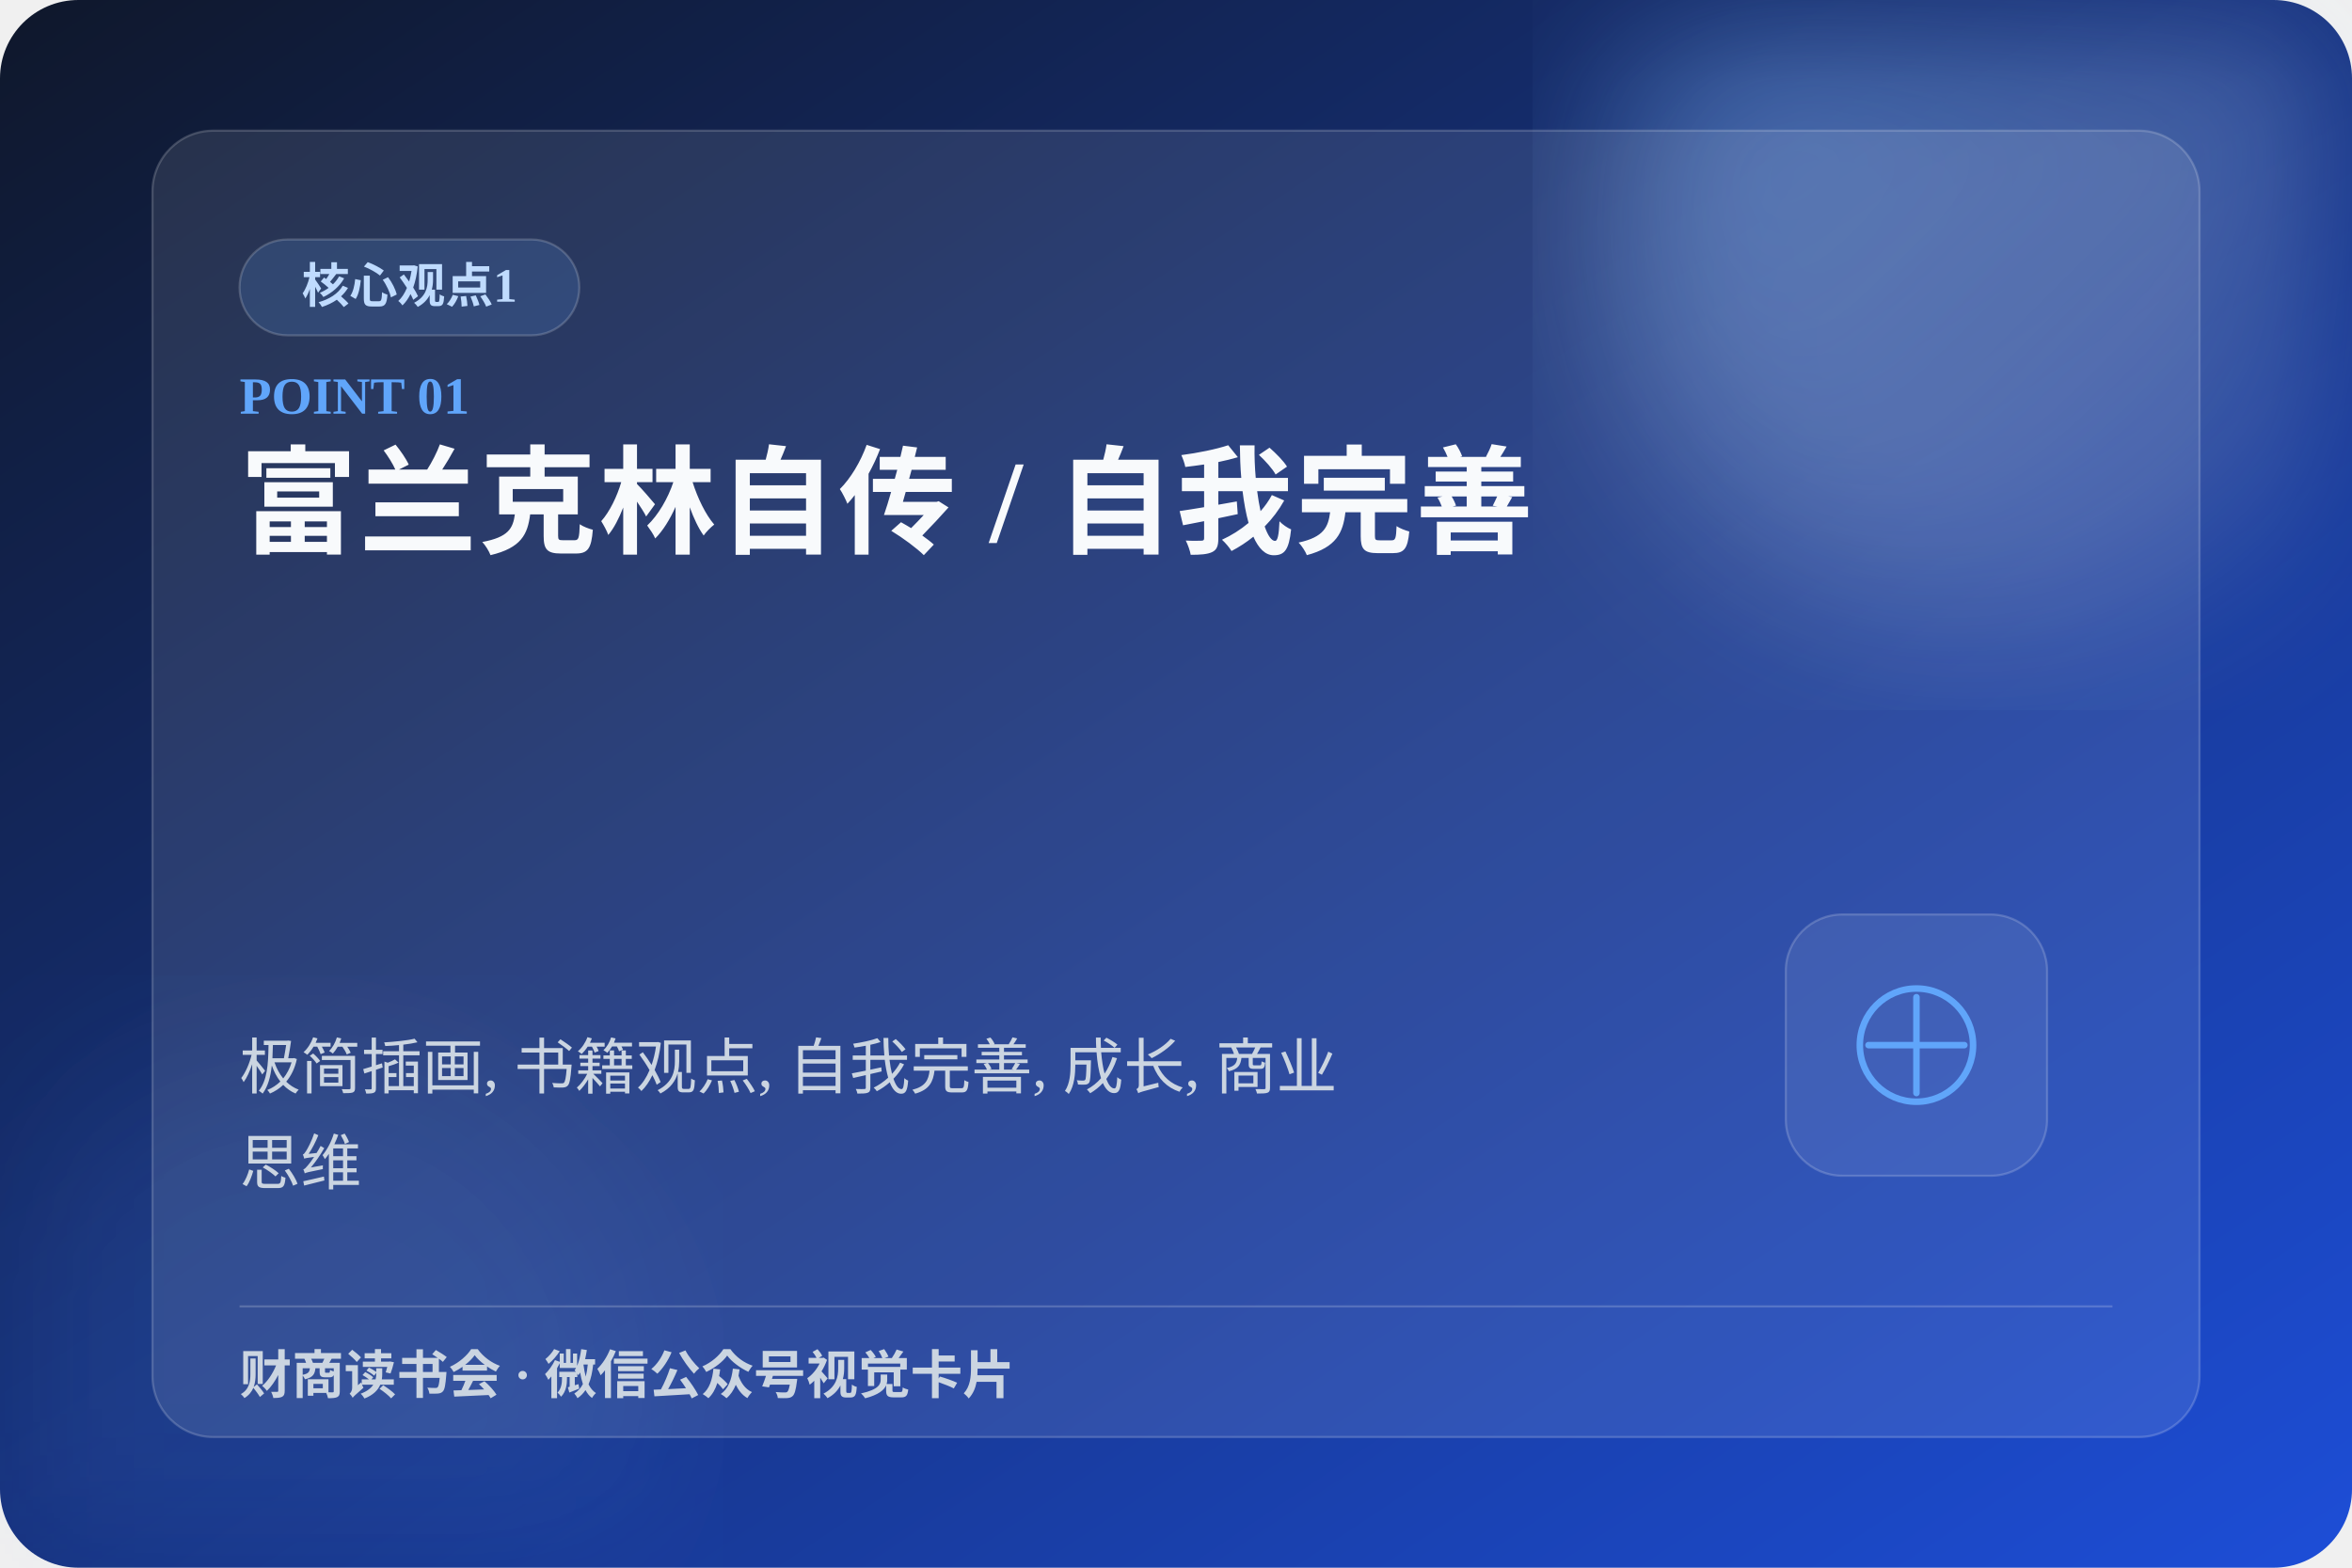
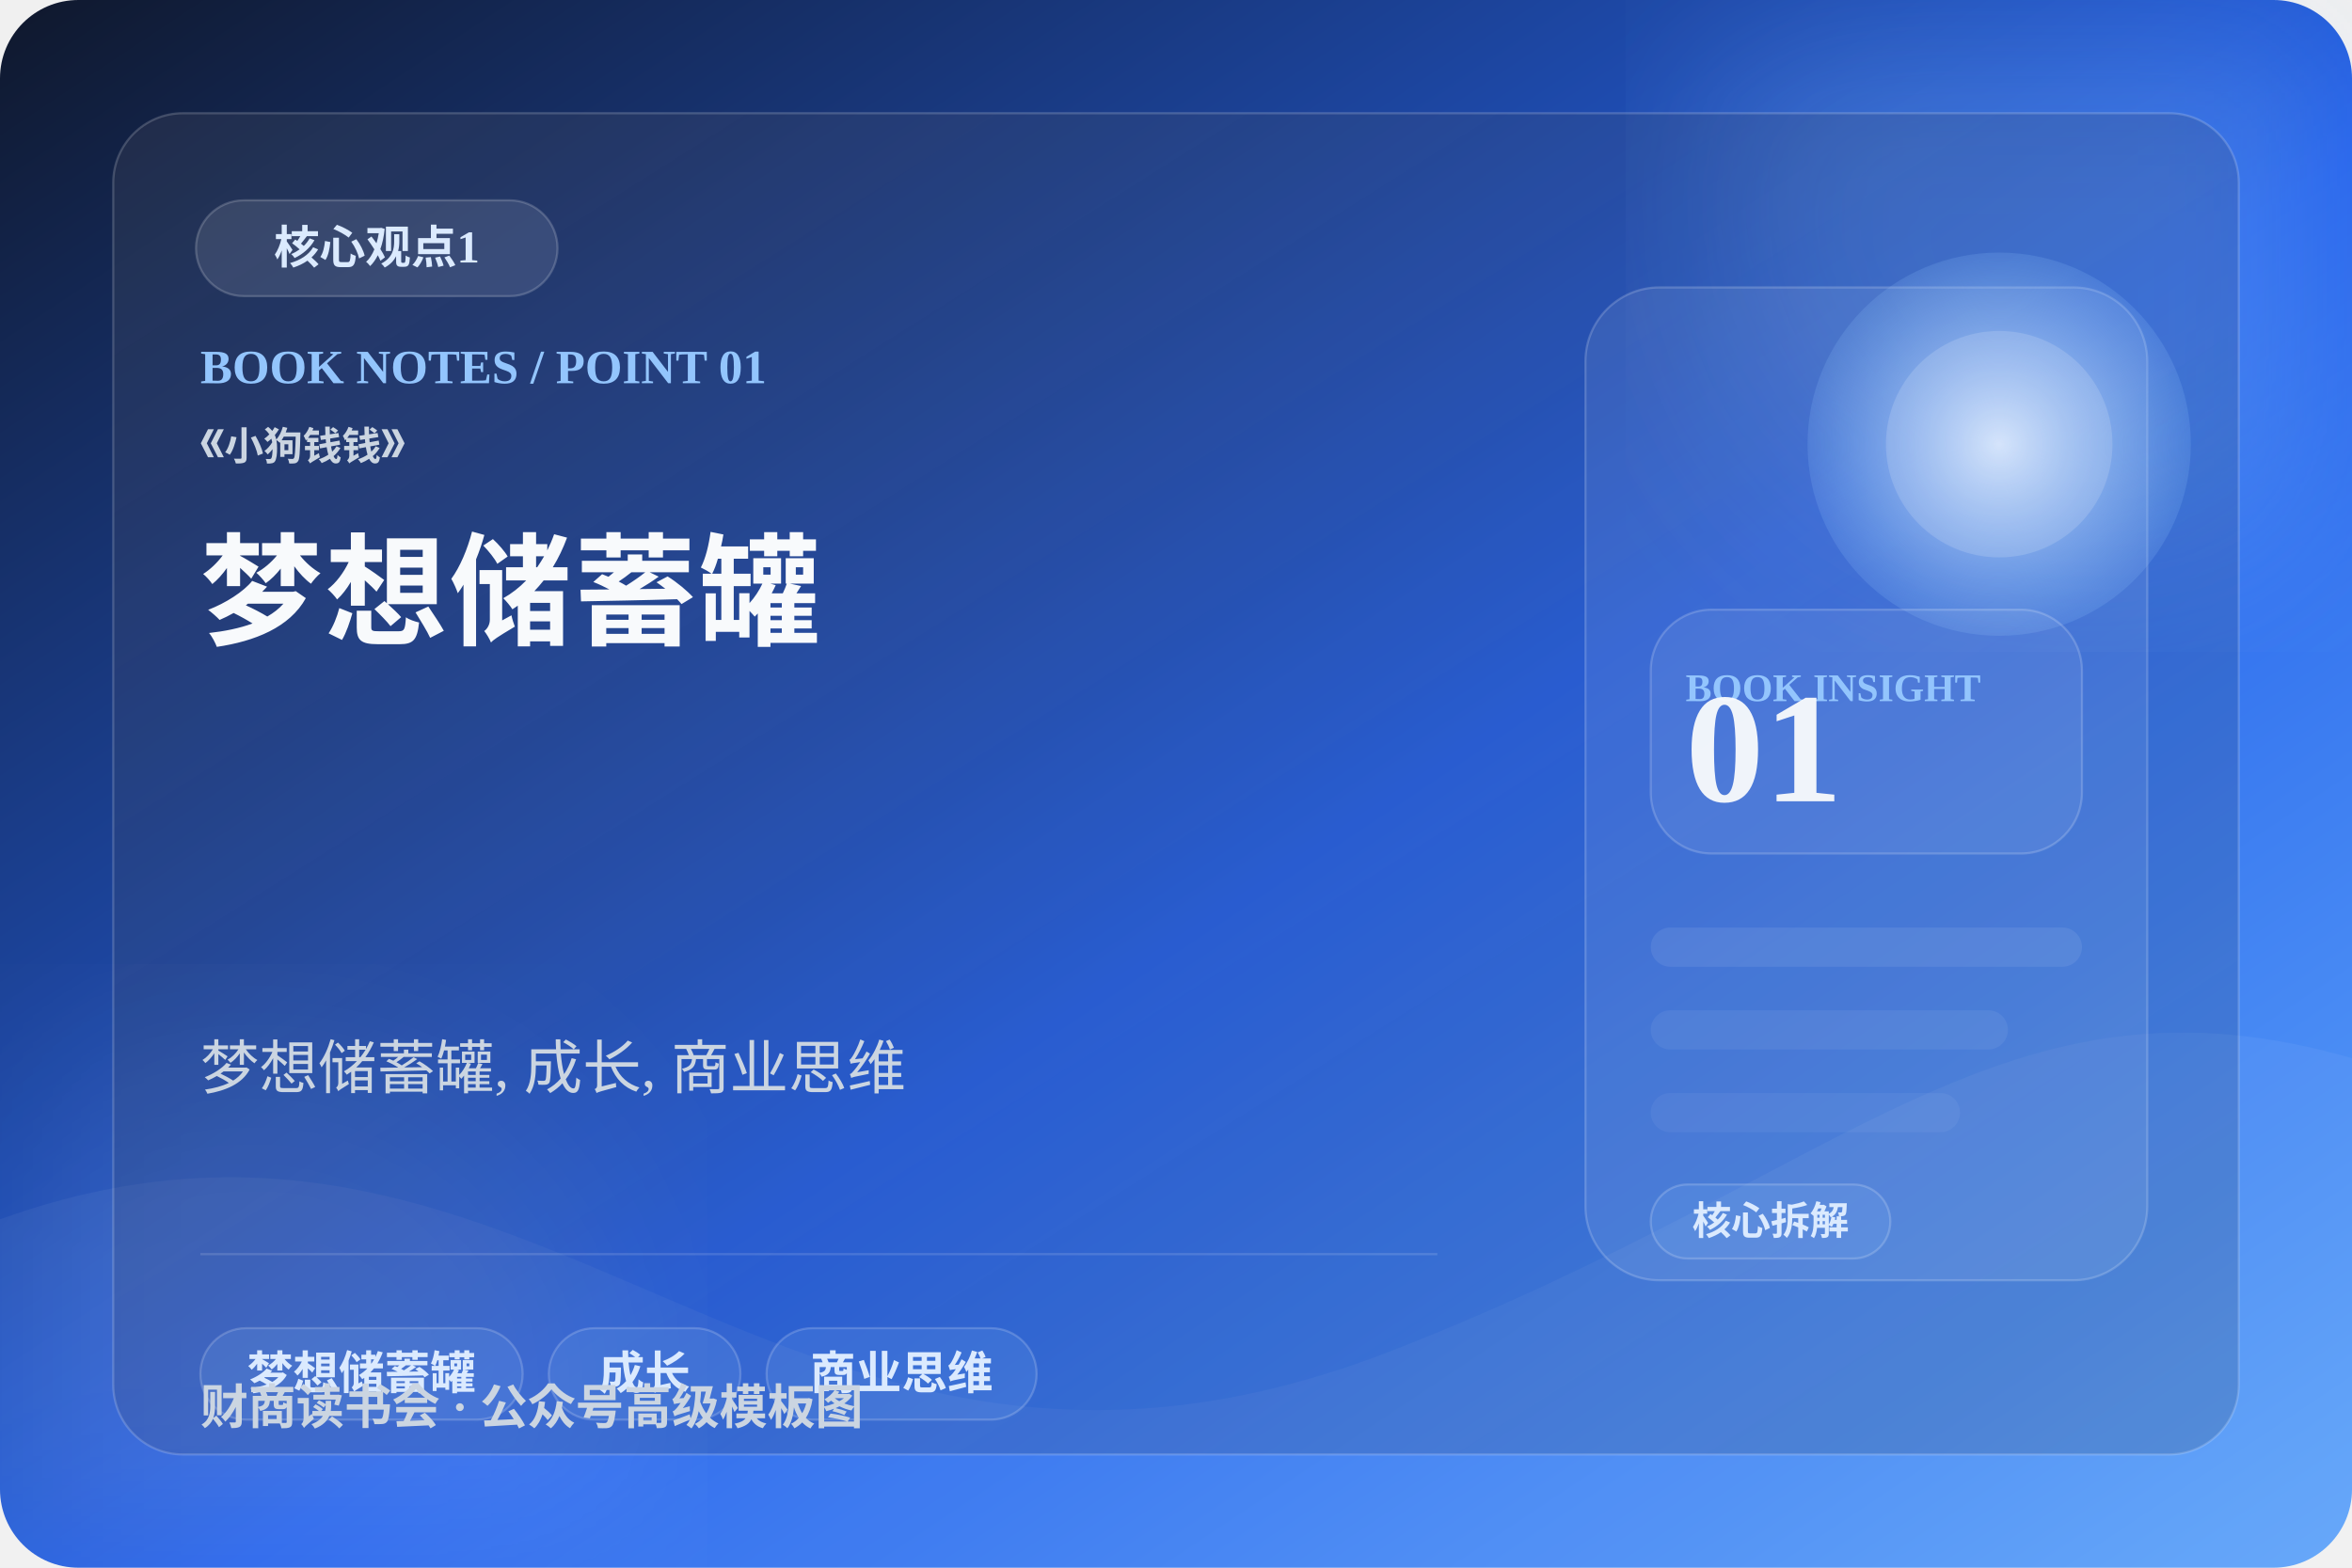
<svg xmlns="http://www.w3.org/2000/svg" width="1080" height="720" viewBox="0 0 1080 720">
  <defs>
    <linearGradient id="bg" x1="0" y1="0" x2="1" y2="1">
      <stop offset="0%" stop-color="#0f172a" />
-       <stop offset="100%" stop-color="#1d4ed8" />
+       <stop offset="55%" stop-color="#2563eb" />
+       <stop offset="100%" stop-color="#60a5fa" />
    </linearGradient>
-     <linearGradient id="glow" x1="0" y1="0" x2="1" y2="1">
-       <stop offset="0%" stop-color="#60a5fa" stop-opacity="0.55" />
-       <stop offset="100%" stop-color="#ffffff" stop-opacity="0.05" />
+     <radialGradient id="orb" cx="50%" cy="50%" r="50%">
+       <stop offset="0%" stop-color="#dbeafe" stop-opacity="0.95" />
+       <stop offset="100%" stop-color="#93c5fd" stop-opacity="0.18" />
+     </radialGradient>
+     <linearGradient id="shine" x1="0" y1="0" x2="1" y2="1">
+       <stop offset="0%" stop-color="#ffffff" stop-opacity="0.22" />
+       <stop offset="100%" stop-color="#ffffff" stop-opacity="0.02" />
    </linearGradient>
    <filter id="blur">
-       <feGaussianBlur stdDeviation="40" />
+       <feGaussianBlur stdDeviation="46" />
    </filter>
  </defs>
-   <rect width="100%" height="100%" fill="url(#bg)" rx="36" />
-   <circle cx="920" cy="110" r="180" fill="url(#glow)" filter="url(#blur)" />
-   <circle cx="140" cy="640" r="160" fill="#60a5fa" fill-opacity="0.10" filter="url(#blur)" />
-   <rect x="70" y="60" width="940" height="600" rx="28" fill="rgba(255,255,255,0.10)" stroke="rgba(255,255,255,0.18)" />
-   <rect x="110" y="110" width="156" height="44" rx="22" fill="rgba(96,165,250,0.16)" stroke="rgba(255,255,255,0.18)" />
-   <text x="188" y="139" text-anchor="middle" font-size="22" font-weight="700" fill="#bfdbfe">核心观点1</text>
-   <text x="110" y="190" font-size="24" font-weight="700" fill="#60a5fa">POINT 01</text>
-   <text x="110" y="250" font-size="54" font-weight="800" fill="#f8fafc" letter-spacing="1">富兰克林自传 / 自我完善</text>
-   <text x="110" y="500" font-size="28" font-weight="500" fill="#cbd5e1">极简插画, 书籍观点, 自我完善, 成长, 商业</text>
-   <text x="110" y="544" font-size="28" font-weight="500" fill="#cbd5e1">思维</text>
-   <line x1="110" y1="600" x2="970" y2="600" stroke="rgba(255,255,255,0.18)" />
-   <text x="110" y="640" font-size="24" font-weight="600" fill="#cbd5e1">财商读书会 · 微信公众号视觉卡片</text>
-   <g transform="translate(820,420)">
-     <rect x="0" y="0" width="120" height="120" rx="26" fill="rgba(255,255,255,0.08)" stroke="rgba(255,255,255,0.18)" />
-     <circle cx="60" cy="60" r="26" fill="none" stroke="#60a5fa" stroke-width="3" />
-     <path d="M60 38 L60 82 M38 60 L82 60" stroke="#60a5fa" stroke-width="3" stroke-linecap="round" />
+   <rect width="100%" height="100%" rx="36" fill="url(#bg)" />
+   <circle cx="958" cy="88" r="176" fill="#93c5fd" fill-opacity="0.24" filter="url(#blur)" />
+   <circle cx="116" cy="652" r="174" fill="#ffffff" fill-opacity="0.08" filter="url(#blur)" />
+   <path d="M0,560 C250,470 360,730 640,620 C850,538 920,440 1080,486 L1080,720 L0,720 Z" fill="rgba(255,255,255,0.05)" />
+   <rect x="52" y="52" width="976" height="616" rx="32" fill="rgba(10,14,25,0.14)" stroke="rgba(255,255,255,0.18)" />
+   <rect x="52" y="52" width="976" height="616" rx="32" fill="url(#shine)" opacity="0.32" />
+   <rect x="90" y="92" width="166" height="44" rx="22" fill="rgba(255,255,255,0.10)" stroke="rgba(255,255,255,0.18)" />
+   <text x="173" y="121" text-anchor="middle" font-size="21" font-weight="800" fill="#dbeafe">核心观点1</text>
+   <text x="92" y="176" font-size="22" font-weight="800" fill="#93c5fd">BOOK NOTES / POINT 01</text>
+   <text x="92" y="210" font-size="18" font-weight="700" fill="#cbd5e1">《小狗钱钱》</text>
+   <text x="92" y="292" font-size="56" font-weight="900" fill="#f8fafc" letter-spacing="1.2">梦想储蓄罐</text>
+   <text x="92" y="500" font-size="27" font-weight="500" fill="#cbd5e1">梦想储蓄罐, 成长, 商业思维</text>
+   <rect x="92" y="610" width="148" height="42" rx="21" fill="rgba(147,197,253,0.12)" stroke="rgba(255,255,255,0.18)" />
+   <text x="166.0" y="638" text-anchor="middle" font-size="21" font-weight="700" fill="#dbeafe">梦想储蓄罐</text>
+   <rect x="252" y="610" width="88" height="42" rx="21" fill="rgba(147,197,253,0.12)" stroke="rgba(255,255,255,0.18)" />
+   <text x="296.0" y="638" text-anchor="middle" font-size="21" font-weight="700" fill="#dbeafe">成长</text>
+   <rect x="352" y="610" width="124" height="42" rx="21" fill="rgba(147,197,253,0.12)" stroke="rgba(255,255,255,0.18)" />
+   <text x="414.0" y="638" text-anchor="middle" font-size="21" font-weight="700" fill="#dbeafe">商业思维</text>
+   <g transform="translate(728,132)">
+     <rect x="0" y="0" width="258" height="456" rx="34" fill="rgba(255,255,255,0.08)" stroke="rgba(255,255,255,0.18)" />
+     <circle cx="190" cy="72" r="88" fill="url(#orb)" fill-opacity="0.95" />
+     <circle cx="190" cy="72" r="52" fill="rgba(255,255,255,0.15)" />
+     <rect x="30" y="148" width="198" height="112" rx="28" fill="rgba(255,255,255,0.07)" stroke="rgba(255,255,255,0.18)" />
+     <text x="46" y="190" font-size="18" font-weight="700" fill="#93c5fd">BOOK INSIGHT</text>
+     <text x="46" y="236" font-size="72" font-weight="900" fill="#f8fafc" opacity="0.95">01</text>
+     <rect x="30" y="294" width="198" height="18" rx="9" fill="rgba(255,255,255,0.08)" />
+     <rect x="30" y="332" width="164" height="18" rx="9" fill="rgba(255,255,255,0.06)" />
+     <rect x="30" y="370" width="142" height="18" rx="9" fill="rgba(255,255,255,0.05)" />
+     <rect x="30" y="412" width="110" height="34" rx="17" fill="rgba(147,197,253,0.12)" stroke="rgba(255,255,255,0.18)" />
+     <text x="85" y="435" text-anchor="middle" font-size="18" font-weight="700" fill="#dbeafe">核心拆解</text>
  </g>
+   <line x1="92" y1="576" x2="660" y2="576" stroke="rgba(255,255,255,0.14)" />
+   <text x="92" y="654" font-size="22" font-weight="700" fill="#cbd5e1">财商读书会 · 公众号高级模板图</text>
</svg>
